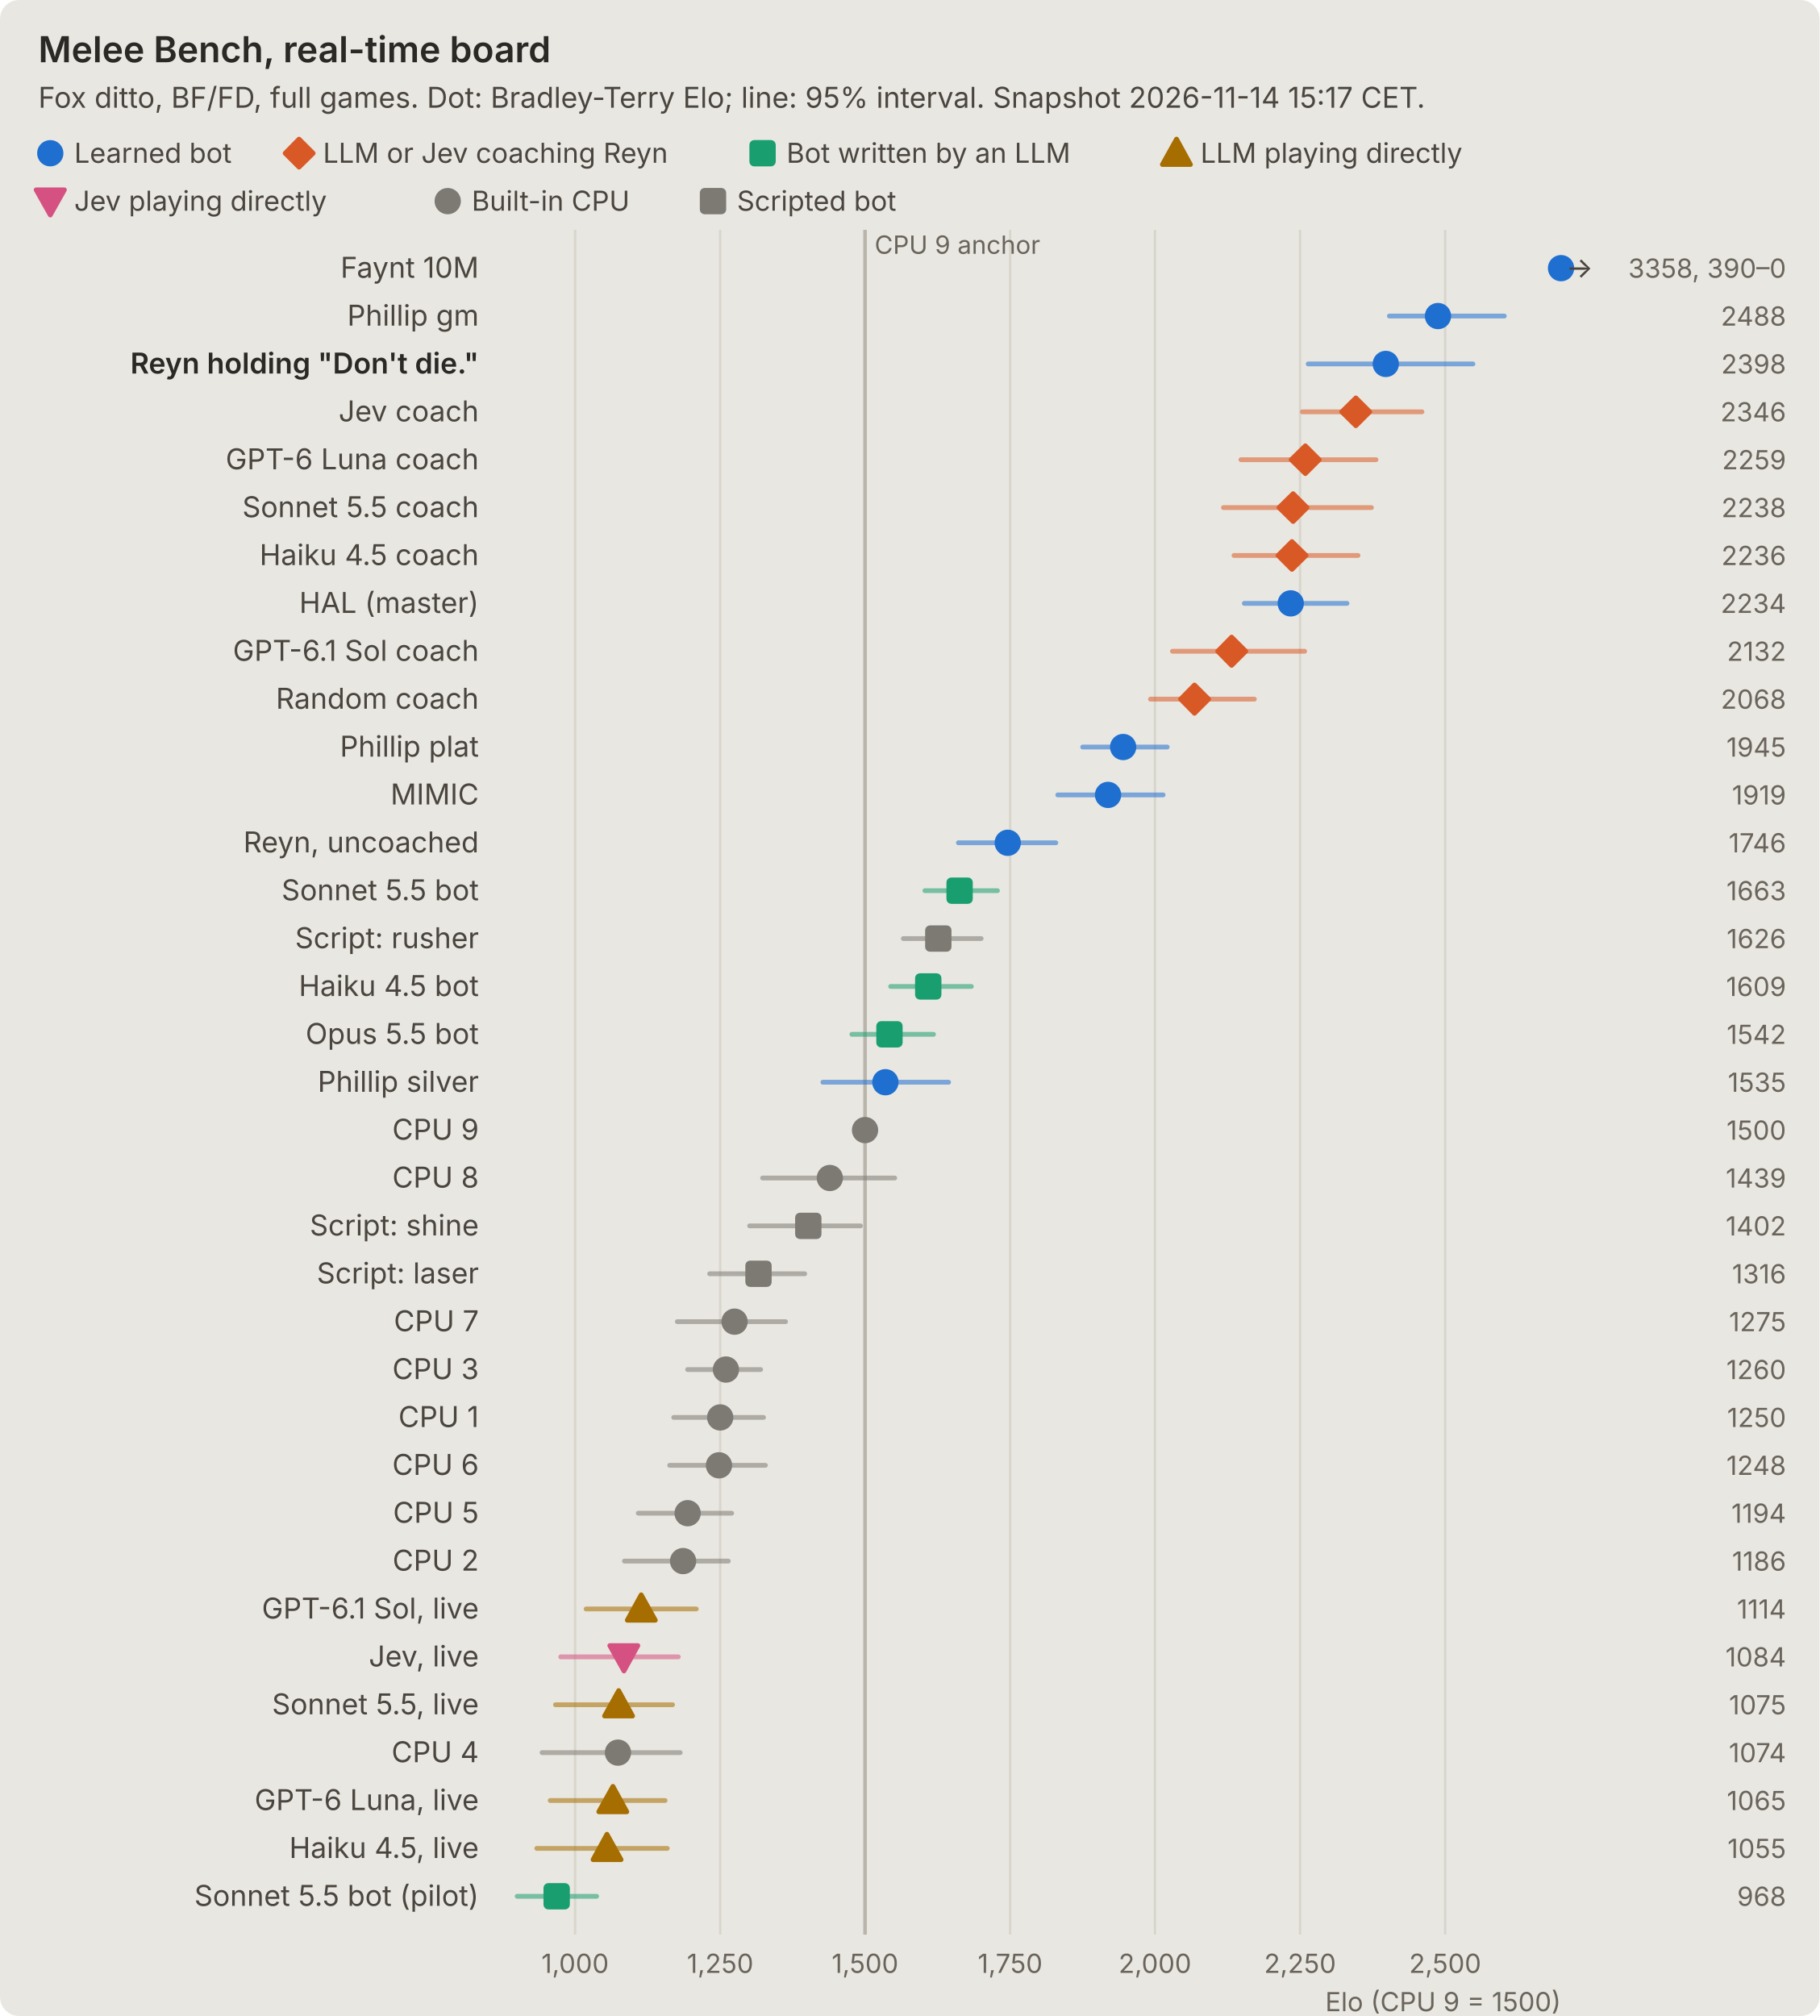
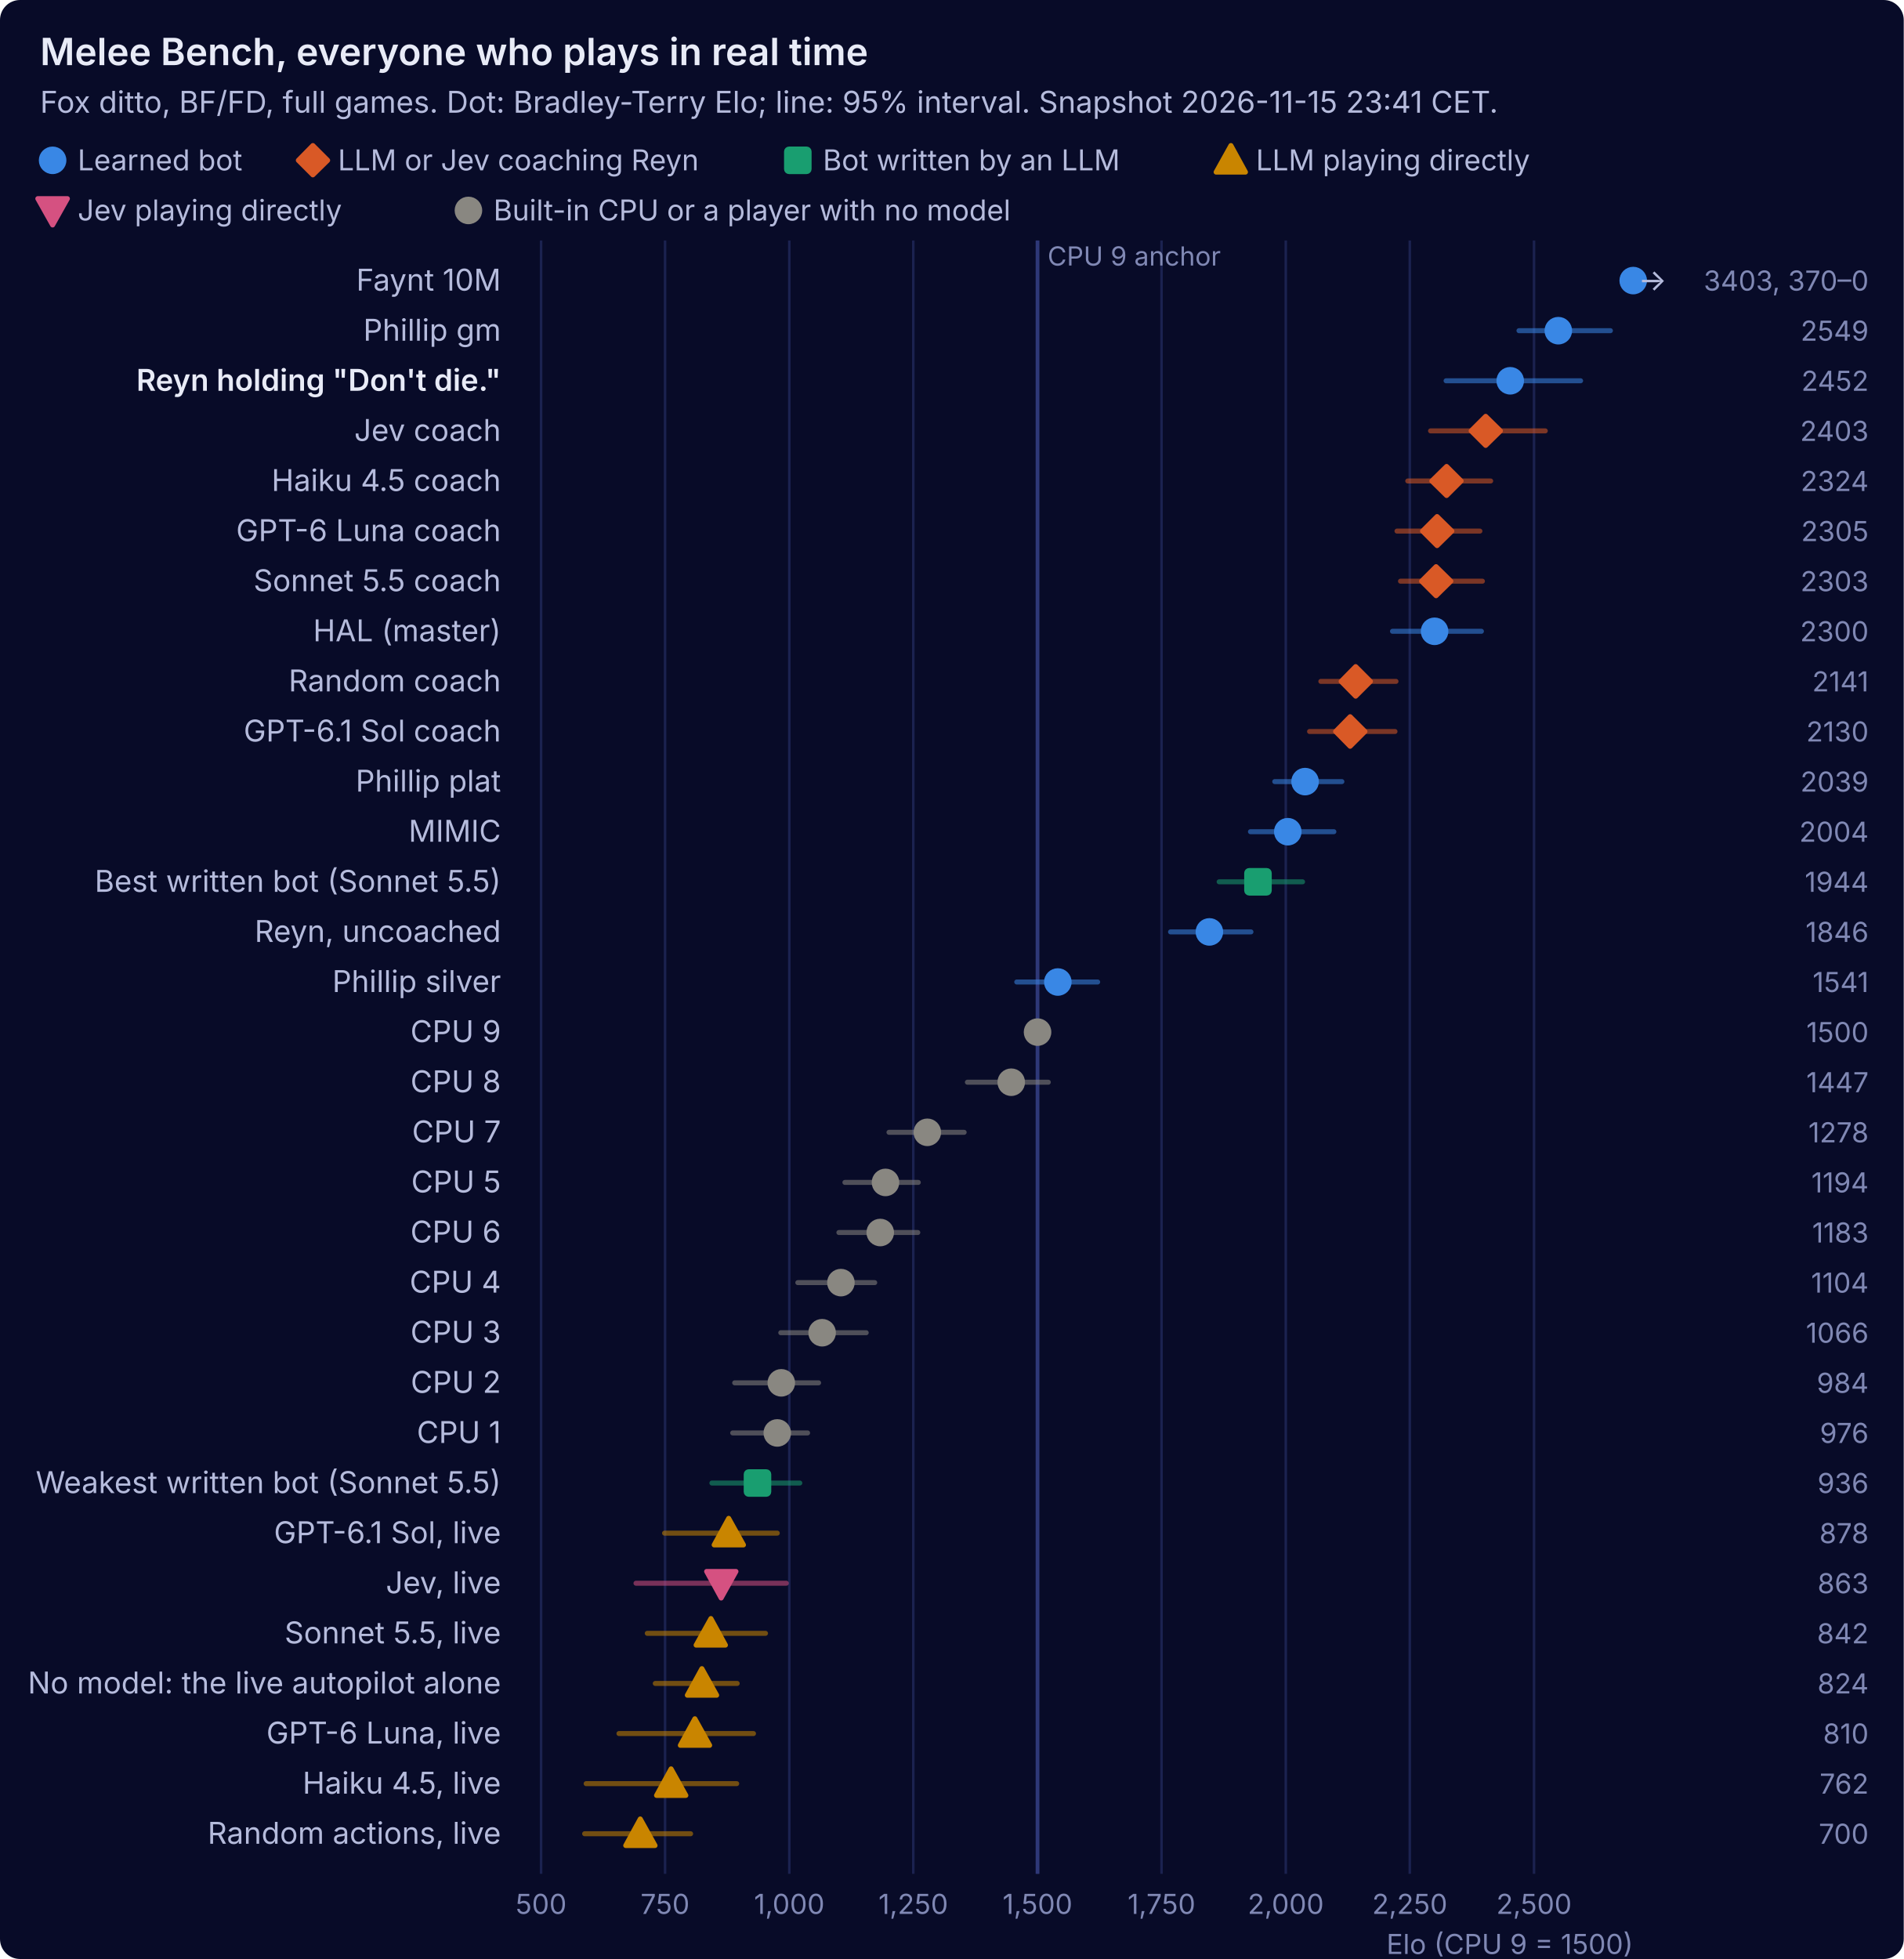
- <svg xmlns="http://www.w3.org/2000/svg" viewBox="0 0 760 842" width="760" height="842" role="img" aria-label="Melee Bench, real-time board">
-   <style>text{font-family:system-ui, -apple-system, "Segoe UI", sans-serif;font-variant-numeric:tabular-nums}.bg{fill:#e9e7e1}.ring{stroke:#e9e7e1}.t1{fill:#2b2926}.t2{fill:#4a463f}.tm{fill:#6a655c}.grid{stroke:#d8d5cd}.axis{stroke:#b9b5ab}.band{fill:#999489;fill-opacity:.12}.conn{stroke:#a9a59a}.c-learned{fill:#1f6fd1;stroke:#1f6fd1}.c-coach{fill:#d95926;stroke:#d95926}.c-written{fill:#199e70;stroke:#199e70}.c-llm{fill:#a66d00;stroke:#a66d00}.c-jev{fill:#d55181;stroke:#d55181}.c-ref{fill:#7d7a73;stroke:#7d7a73}.ci{fill:none;stroke-width:2;stroke-linecap:round}.hollow{fill-opacity:0}</style>
-   <rect class="bg" x="0" y="0" width="760" height="842" rx="8" />
-   <text x="16.0" y="26.0" class="t1" font-size="15" text-anchor="start" font-weight="600">Melee Bench, real-time board</text>
-   <text x="16.0" y="45.0" class="t2" font-size="12" text-anchor="start">Fox ditto, BF/FD, full games. Dot: Bradley-Terry Elo; line: 95% interval. Snapshot 2026-11-14 15:17 CET.</text>
+ <svg xmlns="http://www.w3.org/2000/svg" viewBox="0 0 760 782" width="760" height="782" role="img" aria-label="Melee Bench, everyone who plays in real time">
+   <style>text{font-family:system-ui, -apple-system, "Segoe UI", sans-serif;font-variant-numeric:tabular-nums}.bg{fill:#080b28}.ring{stroke:#080b28}.t1{fill:#e8ebf7}.t2{fill:#b5bbdc}.tm{fill:#8088b4}.grid{stroke:#1b2250}.axis{stroke:#2e3878}.band{fill:#9198c0;fill-opacity:.12}.conn{stroke:#3a4590}.c-learned{fill:#3987e5;stroke:#3987e5}.c-coach{fill:#d95926;stroke:#d95926}.c-written{fill:#199e70;stroke:#199e70}.c-llm{fill:#c98500;stroke:#c98500}.c-jev{fill:#d55181;stroke:#d55181}.c-ref{fill:#898781;stroke:#898781}.ci{fill:none;stroke-width:2;stroke-linecap:round}.hollow{fill-opacity:0}</style>
+   <rect class="bg" x="0" y="0" width="760" height="782" rx="8" />
+   <text x="16.0" y="26.0" class="t1" font-size="15" text-anchor="start" font-weight="600">Melee Bench, everyone who plays in real time</text>
+   <text x="16.0" y="45.0" class="t2" font-size="12" text-anchor="start">Fox ditto, BF/FD, full games. Dot: Bradley-Terry Elo; line: 95% interval. Snapshot 2026-11-15 23:41 CET.</text>
  <circle cx="21.0" cy="64.0" r="4.5" class="c-learned ring" stroke-width="2" />
  <text x="31.0" y="68.0" class="t2" font-size="11.5" text-anchor="start">Learned bot</text>
  <polygon points="124.9,58.1 130.8,64.0 124.9,69.8 119.1,64.0" class="c-coach ring" stroke-width="2" stroke-linejoin="round" />
  <text x="134.9" y="68.0" class="t2" font-size="11.5" text-anchor="start">LLM or Jev coaching Reyn</text>
  <rect x="314.0" y="59.5" width="9.0" height="9.0" rx="1" class="c-written ring" stroke-width="2" />
  <text x="328.5" y="68.0" class="t2" font-size="11.5" text-anchor="start">Bot written by an LLM</text>
  <polygon points="491.4,58.1 497.2,68.7 485.5,68.7" class="c-llm ring" stroke-width="2" stroke-linejoin="round" />
  <text x="501.4" y="68.0" class="t2" font-size="11.5" text-anchor="start">LLM playing directly</text>
  <polygon points="21.0,89.8 26.9,79.3 15.1,79.3" class="c-jev ring" stroke-width="2" stroke-linejoin="round" />
  <text x="31.0" y="88.0" class="t2" font-size="11.5" text-anchor="start">Jev playing directly</text>
  <circle cx="187.0" cy="84.0" r="4.5" class="c-ref ring" stroke-width="2" />
-   <text x="197.0" y="88.0" class="t2" font-size="11.5" text-anchor="start">Built-in CPU</text>
-   <rect x="293.3" y="79.5" width="9.0" height="9.0" rx="1" class="c-ref ring" stroke-width="2" />
-   <text x="307.8" y="88.0" class="t2" font-size="11.5" text-anchor="start">Scripted bot</text>
-   <line x1="240.2" x2="240.2" y1="96" y2="808" class="grid" stroke-width="1" />
-   <text x="240.2" y="824.0" class="tm" font-size="11" text-anchor="middle">1,000</text>
-   <line x1="300.8" x2="300.8" y1="96" y2="808" class="grid" stroke-width="1" />
-   <text x="300.8" y="824.0" class="tm" font-size="11" text-anchor="middle">1,250</text>
-   <line x1="361.3" x2="361.3" y1="96" y2="808" class="grid" stroke-width="1" />
-   <text x="361.3" y="824.0" class="tm" font-size="11" text-anchor="middle">1,500</text>
-   <line x1="421.9" x2="421.9" y1="96" y2="808" class="grid" stroke-width="1" />
-   <text x="421.9" y="824.0" class="tm" font-size="11" text-anchor="middle">1,750</text>
-   <line x1="482.4" x2="482.4" y1="96" y2="808" class="grid" stroke-width="1" />
-   <text x="482.4" y="824.0" class="tm" font-size="11" text-anchor="middle">2,000</text>
-   <line x1="543.0" x2="543.0" y1="96" y2="808" class="grid" stroke-width="1" />
-   <text x="543.0" y="824.0" class="tm" font-size="11" text-anchor="middle">2,250</text>
-   <line x1="603.6" x2="603.6" y1="96" y2="808" class="grid" stroke-width="1" />
-   <text x="603.6" y="824.0" class="tm" font-size="11" text-anchor="middle">2,500</text>
-   <text x="652.0" y="840.0" class="tm" font-size="11" text-anchor="end">Elo (CPU 9 = 1500)</text>
-   <line x1="361.3" x2="361.3" y1="96" y2="808" class="axis" stroke-width="1.5" />
-   <text x="365.3" y="106.0" class="tm" font-size="10.5" text-anchor="start">CPU 9 anchor</text>
+   <text x="197.0" y="88.0" class="t2" font-size="11.5" text-anchor="start">Built-in CPU or a player with no model</text>
+   <line x1="216.0" x2="216.0" y1="96" y2="748" class="grid" stroke-width="1" />
+   <text x="216.0" y="764.0" class="tm" font-size="11" text-anchor="middle">500</text>
+   <line x1="265.5" x2="265.5" y1="96" y2="748" class="grid" stroke-width="1" />
+   <text x="265.5" y="764.0" class="tm" font-size="11" text-anchor="middle">750</text>
+   <line x1="315.1" x2="315.1" y1="96" y2="748" class="grid" stroke-width="1" />
+   <text x="315.1" y="764.0" class="tm" font-size="11" text-anchor="middle">1,000</text>
+   <line x1="364.6" x2="364.6" y1="96" y2="748" class="grid" stroke-width="1" />
+   <text x="364.6" y="764.0" class="tm" font-size="11" text-anchor="middle">1,250</text>
+   <line x1="414.2" x2="414.2" y1="96" y2="748" class="grid" stroke-width="1" />
+   <text x="414.2" y="764.0" class="tm" font-size="11" text-anchor="middle">1,500</text>
+   <line x1="463.7" x2="463.7" y1="96" y2="748" class="grid" stroke-width="1" />
+   <text x="463.7" y="764.0" class="tm" font-size="11" text-anchor="middle">1,750</text>
+   <line x1="513.3" x2="513.3" y1="96" y2="748" class="grid" stroke-width="1" />
+   <text x="513.3" y="764.0" class="tm" font-size="11" text-anchor="middle">2,000</text>
+   <line x1="562.8" x2="562.8" y1="96" y2="748" class="grid" stroke-width="1" />
+   <text x="562.8" y="764.0" class="tm" font-size="11" text-anchor="middle">2,250</text>
+   <line x1="612.4" x2="612.4" y1="96" y2="748" class="grid" stroke-width="1" />
+   <text x="612.4" y="764.0" class="tm" font-size="11" text-anchor="middle">2,500</text>
+   <text x="652.0" y="780.0" class="tm" font-size="11" text-anchor="end">Elo (CPU 9 = 1500)</text>
+   <line x1="414.2" x2="414.2" y1="96" y2="748" class="axis" stroke-width="1.5" />
+   <text x="418.2" y="106.0" class="tm" font-size="10.5" text-anchor="start">CPU 9 anchor</text>
  <text x="200.0" y="116.0" class="t2" font-size="12" text-anchor="end">Faynt 10M</text>
  <line x1="652.0" x2="652.0" y1="112.0" y2="112.0" class="ci c-learned" stroke-opacity=".55" />
  <circle cx="652.0" cy="112.0" r="4.5" class="c-learned ring" stroke-width="2" />
  <text x="654.0" y="116.0" class="t2" font-size="12" text-anchor="start">→</text>
-   <text x="746.0" y="116.0" class="tm" font-size="11" text-anchor="end">3358, 390–0</text>
+   <text x="746.0" y="116.0" class="tm" font-size="11" text-anchor="end">3403, 370–0</text>
  <text x="200.0" y="136.0" class="t2" font-size="12" text-anchor="end">Phillip gm</text>
-   <line x1="580.3" x2="628.3" y1="132.0" y2="132.0" class="ci c-learned" stroke-opacity=".55" />
-   <circle cx="600.6" cy="132.0" r="4.5" class="c-learned ring" stroke-width="2" />
-   <text x="746.0" y="136.0" class="tm" font-size="11" text-anchor="end">2488</text>
+   <line x1="606.4" x2="642.9" y1="132.0" y2="132.0" class="ci c-learned" stroke-opacity=".55" />
+   <circle cx="622.1" cy="132.0" r="4.5" class="c-learned ring" stroke-width="2" />
+   <text x="746.0" y="136.0" class="tm" font-size="11" text-anchor="end">2549</text>
  <text x="200.0" y="156.0" class="t1" font-size="12" text-anchor="end" font-weight="600">Reyn holding "Don't die."</text>
-   <line x1="546.4" x2="615.2" y1="152.0" y2="152.0" class="ci c-learned" stroke-opacity=".55" />
-   <circle cx="578.8" cy="152.0" r="4.5" class="c-learned ring" stroke-width="2" />
-   <text x="746.0" y="156.0" class="tm" font-size="11" text-anchor="end">2398</text>
+   <line x1="577.3" x2="631.0" y1="152.0" y2="152.0" class="ci c-learned" stroke-opacity=".55" />
+   <circle cx="602.9" cy="152.0" r="4.5" class="c-learned ring" stroke-width="2" />
+   <text x="746.0" y="156.0" class="tm" font-size="11" text-anchor="end">2452</text>
  <text x="200.0" y="176.0" class="t2" font-size="12" text-anchor="end">Jev coach</text>
-   <line x1="544.0" x2="593.9" y1="172.0" y2="172.0" class="ci c-coach" stroke-opacity=".55" />
-   <polygon points="566.3,166.2 572.1,172.0 566.3,177.8 560.4,172.0" class="c-coach ring" stroke-width="2" stroke-linejoin="round" />
-   <text x="746.0" y="176.0" class="tm" font-size="11" text-anchor="end">2346</text>
-   <text x="200.0" y="196.0" class="t2" font-size="12" text-anchor="end">GPT-6 Luna coach</text>
-   <line x1="518.3" x2="574.7" y1="192.0" y2="192.0" class="ci c-coach" stroke-opacity=".55" />
-   <polygon points="545.2,186.2 551.0,192.0 545.2,197.8 539.3,192.0" class="c-coach ring" stroke-width="2" stroke-linejoin="round" />
-   <text x="746.0" y="196.0" class="tm" font-size="11" text-anchor="end">2259</text>
-   <text x="200.0" y="216.0" class="t2" font-size="12" text-anchor="end">Sonnet 5.5 coach</text>
-   <line x1="511.0" x2="572.8" y1="212.0" y2="212.0" class="ci c-coach" stroke-opacity=".55" />
-   <polygon points="540.1,206.2 545.9,212.0 540.1,217.8 534.2,212.0" class="c-coach ring" stroke-width="2" stroke-linejoin="round" />
-   <text x="746.0" y="216.0" class="tm" font-size="11" text-anchor="end">2238</text>
-   <text x="200.0" y="236.0" class="t2" font-size="12" text-anchor="end">Haiku 4.5 coach</text>
-   <line x1="515.4" x2="567.2" y1="232.0" y2="232.0" class="ci c-coach" stroke-opacity=".55" />
-   <polygon points="539.6,226.2 545.5,232.0 539.6,237.8 533.8,232.0" class="c-coach ring" stroke-width="2" stroke-linejoin="round" />
-   <text x="746.0" y="236.0" class="tm" font-size="11" text-anchor="end">2236</text>
+   <line x1="571.1" x2="616.9" y1="172.0" y2="172.0" class="ci c-coach" stroke-opacity=".55" />
+   <polygon points="593.1,166.2 599.0,172.0 593.1,177.8 587.3,172.0" class="c-coach ring" stroke-width="2" stroke-linejoin="round" />
+   <text x="746.0" y="176.0" class="tm" font-size="11" text-anchor="end">2403</text>
+   <text x="200.0" y="196.0" class="t2" font-size="12" text-anchor="end">Haiku 4.5 coach</text>
+   <line x1="562.0" x2="595.1" y1="192.0" y2="192.0" class="ci c-coach" stroke-opacity=".55" />
+   <polygon points="577.5,186.2 583.3,192.0 577.5,197.8 571.6,192.0" class="c-coach ring" stroke-width="2" stroke-linejoin="round" />
+   <text x="746.0" y="196.0" class="tm" font-size="11" text-anchor="end">2324</text>
+   <text x="200.0" y="216.0" class="t2" font-size="12" text-anchor="end">GPT-6 Luna coach</text>
+   <line x1="557.7" x2="590.8" y1="212.0" y2="212.0" class="ci c-coach" stroke-opacity=".55" />
+   <polygon points="573.7,206.2 579.6,212.0 573.7,217.8 567.9,212.0" class="c-coach ring" stroke-width="2" stroke-linejoin="round" />
+   <text x="746.0" y="216.0" class="tm" font-size="11" text-anchor="end">2305</text>
+   <text x="200.0" y="236.0" class="t2" font-size="12" text-anchor="end">Sonnet 5.5 coach</text>
+   <line x1="559.1" x2="591.8" y1="232.0" y2="232.0" class="ci c-coach" stroke-opacity=".55" />
+   <polygon points="573.3,226.2 579.2,232.0 573.3,237.8 567.5,232.0" class="c-coach ring" stroke-width="2" stroke-linejoin="round" />
+   <text x="746.0" y="236.0" class="tm" font-size="11" text-anchor="end">2303</text>
  <text x="200.0" y="256.0" class="t2" font-size="12" text-anchor="end">HAL (master)</text>
-   <line x1="519.7" x2="562.6" y1="252.0" y2="252.0" class="ci c-learned" stroke-opacity=".55" />
-   <circle cx="539.1" cy="252.0" r="4.5" class="c-learned ring" stroke-width="2" />
-   <text x="746.0" y="256.0" class="tm" font-size="11" text-anchor="end">2234</text>
-   <text x="200.0" y="276.0" class="t2" font-size="12" text-anchor="end">GPT-6.1 Sol coach</text>
-   <line x1="489.7" x2="544.9" y1="272.0" y2="272.0" class="ci c-coach" stroke-opacity=".55" />
-   <polygon points="514.4,266.1 520.3,272.0 514.4,277.9 508.6,272.0" class="c-coach ring" stroke-width="2" stroke-linejoin="round" />
-   <text x="746.0" y="276.0" class="tm" font-size="11" text-anchor="end">2132</text>
-   <text x="200.0" y="296.0" class="t2" font-size="12" text-anchor="end">Random coach</text>
-   <line x1="480.5" x2="523.9" y1="292.0" y2="292.0" class="ci c-coach" stroke-opacity=".55" />
-   <polygon points="498.9,286.1 504.8,292.0 498.9,297.9 493.1,292.0" class="c-coach ring" stroke-width="2" stroke-linejoin="round" />
-   <text x="746.0" y="296.0" class="tm" font-size="11" text-anchor="end">2068</text>
+   <line x1="555.9" x2="591.4" y1="252.0" y2="252.0" class="ci c-learned" stroke-opacity=".55" />
+   <circle cx="572.7" cy="252.0" r="4.5" class="c-learned ring" stroke-width="2" />
+   <text x="746.0" y="256.0" class="tm" font-size="11" text-anchor="end">2300</text>
+   <text x="200.0" y="276.0" class="t2" font-size="12" text-anchor="end">Random coach</text>
+   <line x1="527.3" x2="557.3" y1="272.0" y2="272.0" class="ci c-coach" stroke-opacity=".55" />
+   <polygon points="541.2,266.1 547.1,272.0 541.2,277.9 535.4,272.0" class="c-coach ring" stroke-width="2" stroke-linejoin="round" />
+   <text x="746.0" y="276.0" class="tm" font-size="11" text-anchor="end">2141</text>
+   <text x="200.0" y="296.0" class="t2" font-size="12" text-anchor="end">GPT-6.1 Sol coach</text>
+   <line x1="522.8" x2="556.9" y1="292.0" y2="292.0" class="ci c-coach" stroke-opacity=".55" />
+   <polygon points="539.0,286.1 544.9,292.0 539.0,297.9 533.2,292.0" class="c-coach ring" stroke-width="2" stroke-linejoin="round" />
+   <text x="746.0" y="296.0" class="tm" font-size="11" text-anchor="end">2130</text>
  <text x="200.0" y="316.0" class="t2" font-size="12" text-anchor="end">Phillip plat</text>
-   <line x1="452.2" x2="487.5" y1="312.0" y2="312.0" class="ci c-learned" stroke-opacity=".55" />
-   <circle cx="469.1" cy="312.0" r="4.5" class="c-learned ring" stroke-width="2" />
-   <text x="746.0" y="316.0" class="tm" font-size="11" text-anchor="end">1945</text>
+   <line x1="508.9" x2="535.7" y1="312.0" y2="312.0" class="ci c-learned" stroke-opacity=".55" />
+   <circle cx="521.0" cy="312.0" r="4.5" class="c-learned ring" stroke-width="2" />
+   <text x="746.0" y="316.0" class="tm" font-size="11" text-anchor="end">2039</text>
  <text x="200.0" y="336.0" class="t2" font-size="12" text-anchor="end">MIMIC</text>
-   <line x1="441.8" x2="485.8" y1="332.0" y2="332.0" class="ci c-learned" stroke-opacity=".55" />
-   <circle cx="462.8" cy="332.0" r="4.5" class="c-learned ring" stroke-width="2" />
-   <text x="746.0" y="336.0" class="tm" font-size="11" text-anchor="end">1919</text>
-   <text x="200.0" y="356.0" class="t2" font-size="12" text-anchor="end">Reyn, uncoached</text>
-   <line x1="400.3" x2="441.0" y1="352.0" y2="352.0" class="ci c-learned" stroke-opacity=".55" />
-   <circle cx="420.9" cy="352.0" r="4.5" class="c-learned ring" stroke-width="2" />
-   <text x="746.0" y="356.0" class="tm" font-size="11" text-anchor="end">1746</text>
-   <text x="200.0" y="376.0" class="t2" font-size="12" text-anchor="end">Sonnet 5.5 bot</text>
-   <line x1="386.3" x2="416.6" y1="372.0" y2="372.0" class="ci c-written" stroke-opacity=".55" />
-   <rect x="396.3" y="367.5" width="9.0" height="9.0" rx="1" class="c-written ring" stroke-width="2" />
-   <text x="746.0" y="376.0" class="tm" font-size="11" text-anchor="end">1663</text>
-   <text x="200.0" y="396.0" class="t2" font-size="12" text-anchor="end">Script: rusher</text>
-   <line x1="377.3" x2="409.8" y1="392.0" y2="392.0" class="ci c-ref" stroke-opacity=".55" />
-   <rect x="387.4" y="387.5" width="9.0" height="9.0" rx="1" class="c-ref ring" stroke-width="2" />
-   <text x="746.0" y="396.0" class="tm" font-size="11" text-anchor="end">1626</text>
-   <text x="200.0" y="416.0" class="t2" font-size="12" text-anchor="end">Haiku 4.5 bot</text>
-   <line x1="372.0" x2="405.7" y1="412.0" y2="412.0" class="ci c-written" stroke-opacity=".55" />
-   <rect x="383.2" y="407.5" width="9.0" height="9.0" rx="1" class="c-written ring" stroke-width="2" />
-   <text x="746.0" y="416.0" class="tm" font-size="11" text-anchor="end">1609</text>
-   <text x="200.0" y="436.0" class="t2" font-size="12" text-anchor="end">Opus 5.5 bot</text>
-   <line x1="355.8" x2="389.9" y1="432.0" y2="432.0" class="ci c-written" stroke-opacity=".55" />
-   <rect x="367.0" y="427.5" width="9.0" height="9.0" rx="1" class="c-written ring" stroke-width="2" />
-   <text x="746.0" y="436.0" class="tm" font-size="11" text-anchor="end">1542</text>
-   <text x="200.0" y="456.0" class="t2" font-size="12" text-anchor="end">Phillip silver</text>
-   <line x1="343.7" x2="396.2" y1="452.0" y2="452.0" class="ci c-learned" stroke-opacity=".55" />
-   <circle cx="369.8" cy="452.0" r="4.5" class="c-learned ring" stroke-width="2" />
-   <text x="746.0" y="456.0" class="tm" font-size="11" text-anchor="end">1535</text>
-   <text x="200.0" y="476.0" class="t2" font-size="12" text-anchor="end">CPU 9</text>
-   <line x1="361.3" x2="361.3" y1="472.0" y2="472.0" class="ci c-ref" stroke-opacity=".55" />
-   <circle cx="361.3" cy="472.0" r="4.5" class="c-ref ring" stroke-width="2" />
-   <text x="746.0" y="476.0" class="tm" font-size="11" text-anchor="end">1500</text>
-   <text x="200.0" y="496.0" class="t2" font-size="12" text-anchor="end">CPU 8</text>
-   <line x1="318.5" x2="373.7" y1="492.0" y2="492.0" class="ci c-ref" stroke-opacity=".55" />
-   <circle cx="346.6" cy="492.0" r="4.5" class="c-ref ring" stroke-width="2" />
-   <text x="746.0" y="496.0" class="tm" font-size="11" text-anchor="end">1439</text>
-   <text x="200.0" y="516.0" class="t2" font-size="12" text-anchor="end">Script: shine</text>
-   <line x1="313.1" x2="359.4" y1="512.0" y2="512.0" class="ci c-ref" stroke-opacity=".55" />
-   <rect x="333.1" y="507.5" width="9.0" height="9.0" rx="1" class="c-ref ring" stroke-width="2" />
-   <text x="746.0" y="516.0" class="tm" font-size="11" text-anchor="end">1402</text>
-   <text x="200.0" y="536.0" class="t2" font-size="12" text-anchor="end">Script: laser</text>
-   <line x1="296.4" x2="336.1" y1="532.0" y2="532.0" class="ci c-ref" stroke-opacity=".55" />
-   <rect x="312.3" y="527.5" width="9.0" height="9.0" rx="1" class="c-ref ring" stroke-width="2" />
-   <text x="746.0" y="536.0" class="tm" font-size="11" text-anchor="end">1316</text>
-   <text x="200.0" y="556.0" class="t2" font-size="12" text-anchor="end">CPU 7</text>
-   <line x1="282.9" x2="328.1" y1="552.0" y2="552.0" class="ci c-ref" stroke-opacity=".55" />
-   <circle cx="306.8" cy="552.0" r="4.5" class="c-ref ring" stroke-width="2" />
-   <text x="746.0" y="556.0" class="tm" font-size="11" text-anchor="end">1275</text>
-   <text x="200.0" y="576.0" class="t2" font-size="12" text-anchor="end">CPU 3</text>
-   <line x1="287.2" x2="317.7" y1="572.0" y2="572.0" class="ci c-ref" stroke-opacity=".55" />
-   <circle cx="303.2" cy="572.0" r="4.5" class="c-ref ring" stroke-width="2" />
-   <text x="746.0" y="576.0" class="tm" font-size="11" text-anchor="end">1260</text>
-   <text x="200.0" y="596.0" class="t2" font-size="12" text-anchor="end">CPU 1</text>
-   <line x1="281.4" x2="318.9" y1="592.0" y2="592.0" class="ci c-ref" stroke-opacity=".55" />
-   <circle cx="300.8" cy="592.0" r="4.5" class="c-ref ring" stroke-width="2" />
-   <text x="746.0" y="596.0" class="tm" font-size="11" text-anchor="end">1250</text>
-   <text x="200.0" y="616.0" class="t2" font-size="12" text-anchor="end">CPU 6</text>
-   <line x1="279.7" x2="319.7" y1="612.0" y2="612.0" class="ci c-ref" stroke-opacity=".55" />
-   <circle cx="300.3" cy="612.0" r="4.5" class="c-ref ring" stroke-width="2" />
-   <text x="746.0" y="616.0" class="tm" font-size="11" text-anchor="end">1248</text>
-   <text x="200.0" y="636.0" class="t2" font-size="12" text-anchor="end">CPU 5</text>
-   <line x1="266.6" x2="305.6" y1="632.0" y2="632.0" class="ci c-ref" stroke-opacity=".55" />
-   <circle cx="287.2" cy="632.0" r="4.5" class="c-ref ring" stroke-width="2" />
-   <text x="746.0" y="636.0" class="tm" font-size="11" text-anchor="end">1194</text>
-   <text x="200.0" y="656.0" class="t2" font-size="12" text-anchor="end">CPU 2</text>
-   <line x1="260.8" x2="304.2" y1="652.0" y2="652.0" class="ci c-ref" stroke-opacity=".55" />
-   <circle cx="285.3" cy="652.0" r="4.5" class="c-ref ring" stroke-width="2" />
-   <text x="746.0" y="656.0" class="tm" font-size="11" text-anchor="end">1186</text>
-   <text x="200.0" y="676.0" class="t2" font-size="12" text-anchor="end">GPT-6.1 Sol, live</text>
-   <line x1="244.8" x2="290.8" y1="672.0" y2="672.0" class="ci c-llm" stroke-opacity=".55" />
-   <polygon points="267.8,666.1 273.7,676.7 262.0,676.7" class="c-llm ring" stroke-width="2" stroke-linejoin="round" />
-   <text x="746.0" y="676.0" class="tm" font-size="11" text-anchor="end">1114</text>
-   <text x="200.0" y="696.0" class="t2" font-size="12" text-anchor="end">Jev, live</text>
-   <line x1="234.2" x2="283.3" y1="692.0" y2="692.0" class="ci c-jev" stroke-opacity=".55" />
-   <polygon points="260.6,697.9 266.4,687.3 254.7,687.3" class="c-jev ring" stroke-width="2" stroke-linejoin="round" />
-   <text x="746.0" y="696.0" class="tm" font-size="11" text-anchor="end">1084</text>
-   <text x="200.0" y="716.0" class="t2" font-size="12" text-anchor="end">Sonnet 5.5, live</text>
-   <line x1="232.0" x2="280.9" y1="712.0" y2="712.0" class="ci c-llm" stroke-opacity=".55" />
-   <polygon points="258.4,706.1 264.2,716.7 252.5,716.7" class="c-llm ring" stroke-width="2" stroke-linejoin="round" />
-   <text x="746.0" y="716.0" class="tm" font-size="11" text-anchor="end">1075</text>
-   <text x="200.0" y="736.0" class="t2" font-size="12" text-anchor="end">CPU 4</text>
-   <line x1="226.4" x2="284.1" y1="732.0" y2="732.0" class="ci c-ref" stroke-opacity=".55" />
-   <circle cx="258.1" cy="732.0" r="4.5" class="c-ref ring" stroke-width="2" />
-   <text x="746.0" y="736.0" class="tm" font-size="11" text-anchor="end">1074</text>
-   <text x="200.0" y="756.0" class="t2" font-size="12" text-anchor="end">GPT-6 Luna, live</text>
-   <line x1="229.8" x2="277.8" y1="752.0" y2="752.0" class="ci c-llm" stroke-opacity=".55" />
-   <polygon points="256.0,746.1 261.8,756.7 250.1,756.7" class="c-llm ring" stroke-width="2" stroke-linejoin="round" />
-   <text x="746.0" y="756.0" class="tm" font-size="11" text-anchor="end">1065</text>
-   <text x="200.0" y="776.0" class="t2" font-size="12" text-anchor="end">Haiku 4.5, live</text>
-   <line x1="224.2" x2="278.7" y1="772.0" y2="772.0" class="ci c-llm" stroke-opacity=".55" />
-   <polygon points="253.5,766.1 259.4,776.7 247.7,776.7" class="c-llm ring" stroke-width="2" stroke-linejoin="round" />
-   <text x="746.0" y="776.0" class="tm" font-size="11" text-anchor="end">1055</text>
-   <text x="200.0" y="796.0" class="t2" font-size="12" text-anchor="end">Sonnet 5.5 bot (pilot)</text>
-   <line x1="216.0" x2="249.2" y1="792.0" y2="792.0" class="ci c-written" stroke-opacity=".55" />
-   <rect x="228.0" y="787.5" width="9.0" height="9.0" rx="1" class="c-written ring" stroke-width="2" />
-   <text x="746.0" y="796.0" class="tm" font-size="11" text-anchor="end">968</text>
+   <line x1="499.2" x2="532.5" y1="332.0" y2="332.0" class="ci c-learned" stroke-opacity=".55" />
+   <circle cx="514.1" cy="332.0" r="4.5" class="c-learned ring" stroke-width="2" />
+   <text x="746.0" y="336.0" class="tm" font-size="11" text-anchor="end">2004</text>
+   <text x="200.0" y="356.0" class="t2" font-size="12" text-anchor="end">Best written bot (Sonnet 5.5)</text>
+   <line x1="486.7" x2="520.0" y1="352.0" y2="352.0" class="ci c-written" stroke-opacity=".55" />
+   <rect x="497.7" y="347.5" width="9.0" height="9.0" rx="1" class="c-written ring" stroke-width="2" />
+   <text x="746.0" y="356.0" class="tm" font-size="11" text-anchor="end">1944</text>
+   <text x="200.0" y="376.0" class="t2" font-size="12" text-anchor="end">Reyn, uncoached</text>
+   <line x1="467.3" x2="499.4" y1="372.0" y2="372.0" class="ci c-learned" stroke-opacity=".55" />
+   <circle cx="482.8" cy="372.0" r="4.5" class="c-learned ring" stroke-width="2" />
+   <text x="746.0" y="376.0" class="tm" font-size="11" text-anchor="end">1846</text>
+   <text x="200.0" y="396.0" class="t2" font-size="12" text-anchor="end">Phillip silver</text>
+   <line x1="405.9" x2="438.2" y1="392.0" y2="392.0" class="ci c-learned" stroke-opacity=".55" />
+   <circle cx="422.3" cy="392.0" r="4.5" class="c-learned ring" stroke-width="2" />
+   <text x="746.0" y="396.0" class="tm" font-size="11" text-anchor="end">1541</text>
+   <text x="200.0" y="416.0" class="t2" font-size="12" text-anchor="end">CPU 9</text>
+   <line x1="414.2" x2="414.2" y1="412.0" y2="412.0" class="ci c-ref" stroke-opacity=".55" />
+   <circle cx="414.2" cy="412.0" r="4.5" class="c-ref ring" stroke-width="2" />
+   <text x="746.0" y="416.0" class="tm" font-size="11" text-anchor="end">1500</text>
+   <text x="200.0" y="436.0" class="t2" font-size="12" text-anchor="end">CPU 8</text>
+   <line x1="386.2" x2="418.5" y1="432.0" y2="432.0" class="ci c-ref" stroke-opacity=".55" />
+   <circle cx="403.7" cy="432.0" r="4.5" class="c-ref ring" stroke-width="2" />
+   <text x="746.0" y="436.0" class="tm" font-size="11" text-anchor="end">1447</text>
+   <text x="200.0" y="456.0" class="t2" font-size="12" text-anchor="end">CPU 7</text>
+   <line x1="354.9" x2="384.9" y1="452.0" y2="452.0" class="ci c-ref" stroke-opacity=".55" />
+   <circle cx="370.2" cy="452.0" r="4.5" class="c-ref ring" stroke-width="2" />
+   <text x="746.0" y="456.0" class="tm" font-size="11" text-anchor="end">1278</text>
+   <text x="200.0" y="476.0" class="t2" font-size="12" text-anchor="end">CPU 5</text>
+   <line x1="337.3" x2="366.6" y1="472.0" y2="472.0" class="ci c-ref" stroke-opacity=".55" />
+   <circle cx="353.5" cy="472.0" r="4.5" class="c-ref ring" stroke-width="2" />
+   <text x="746.0" y="476.0" class="tm" font-size="11" text-anchor="end">1194</text>
+   <text x="200.0" y="496.0" class="t2" font-size="12" text-anchor="end">CPU 6</text>
+   <line x1="334.9" x2="366.4" y1="492.0" y2="492.0" class="ci c-ref" stroke-opacity=".55" />
+   <circle cx="351.4" cy="492.0" r="4.5" class="c-ref ring" stroke-width="2" />
+   <text x="746.0" y="496.0" class="tm" font-size="11" text-anchor="end">1183</text>
+   <text x="200.0" y="516.0" class="t2" font-size="12" text-anchor="end">CPU 4</text>
+   <line x1="318.5" x2="349.2" y1="512.0" y2="512.0" class="ci c-ref" stroke-opacity=".55" />
+   <circle cx="335.7" cy="512.0" r="4.5" class="c-ref ring" stroke-width="2" />
+   <text x="746.0" y="516.0" class="tm" font-size="11" text-anchor="end">1104</text>
+   <text x="200.0" y="536.0" class="t2" font-size="12" text-anchor="end">CPU 3</text>
+   <line x1="311.7" x2="345.8" y1="532.0" y2="532.0" class="ci c-ref" stroke-opacity=".55" />
+   <circle cx="328.2" cy="532.0" r="4.5" class="c-ref ring" stroke-width="2" />
+   <text x="746.0" y="536.0" class="tm" font-size="11" text-anchor="end">1066</text>
+   <text x="200.0" y="556.0" class="t2" font-size="12" text-anchor="end">CPU 2</text>
+   <line x1="293.3" x2="326.8" y1="552.0" y2="552.0" class="ci c-ref" stroke-opacity=".55" />
+   <circle cx="311.9" cy="552.0" r="4.5" class="c-ref ring" stroke-width="2" />
+   <text x="746.0" y="556.0" class="tm" font-size="11" text-anchor="end">984</text>
+   <text x="200.0" y="576.0" class="t2" font-size="12" text-anchor="end">CPU 1</text>
+   <line x1="292.5" x2="322.4" y1="572.0" y2="572.0" class="ci c-ref" stroke-opacity=".55" />
+   <circle cx="310.3" cy="572.0" r="4.5" class="c-ref ring" stroke-width="2" />
+   <text x="746.0" y="576.0" class="tm" font-size="11" text-anchor="end">976</text>
+   <text x="200.0" y="596.0" class="t2" font-size="12" text-anchor="end">Weakest written bot (Sonnet 5.5)</text>
+   <line x1="284.2" x2="319.3" y1="592.0" y2="592.0" class="ci c-written" stroke-opacity=".55" />
+   <rect x="297.9" y="587.5" width="9.0" height="9.0" rx="1" class="c-written ring" stroke-width="2" />
+   <text x="746.0" y="596.0" class="tm" font-size="11" text-anchor="end">936</text>
+   <text x="200.0" y="616.0" class="t2" font-size="12" text-anchor="end">GPT-6.1 Sol, live</text>
+   <line x1="265.3" x2="310.3" y1="612.0" y2="612.0" class="ci c-llm" stroke-opacity=".55" />
+   <polygon points="290.9,606.1 296.8,616.7 285.1,616.7" class="c-llm ring" stroke-width="2" stroke-linejoin="round" />
+   <text x="746.0" y="616.0" class="tm" font-size="11" text-anchor="end">878</text>
+   <text x="200.0" y="636.0" class="t2" font-size="12" text-anchor="end">Jev, live</text>
+   <line x1="253.9" x2="313.9" y1="632.0" y2="632.0" class="ci c-jev" stroke-opacity=".55" />
+   <polygon points="287.9,637.9 293.8,627.3 282.1,627.3" class="c-jev ring" stroke-width="2" stroke-linejoin="round" />
+   <text x="746.0" y="636.0" class="tm" font-size="11" text-anchor="end">863</text>
+   <text x="200.0" y="656.0" class="t2" font-size="12" text-anchor="end">Sonnet 5.5, live</text>
+   <line x1="258.4" x2="305.6" y1="652.0" y2="652.0" class="ci c-llm" stroke-opacity=".55" />
+   <polygon points="283.8,646.1 289.6,656.7 277.9,656.7" class="c-llm ring" stroke-width="2" stroke-linejoin="round" />
+   <text x="746.0" y="656.0" class="tm" font-size="11" text-anchor="end">842</text>
+   <text x="200.0" y="676.0" class="t2" font-size="12" text-anchor="end">No model: the live autopilot alone</text>
+   <line x1="261.6" x2="294.3" y1="672.0" y2="672.0" class="ci c-llm" stroke-opacity=".55" />
+   <polygon points="280.2,666.1 286.1,676.7 274.4,676.7" class="c-llm ring" stroke-width="2" stroke-linejoin="round" />
+   <text x="746.0" y="676.0" class="tm" font-size="11" text-anchor="end">824</text>
+   <text x="200.0" y="696.0" class="t2" font-size="12" text-anchor="end">GPT-6 Luna, live</text>
+   <line x1="247.1" x2="300.8" y1="692.0" y2="692.0" class="ci c-llm" stroke-opacity=".55" />
+   <polygon points="277.4,686.1 283.3,696.7 271.6,696.7" class="c-llm ring" stroke-width="2" stroke-linejoin="round" />
+   <text x="746.0" y="696.0" class="tm" font-size="11" text-anchor="end">810</text>
+   <text x="200.0" y="716.0" class="t2" font-size="12" text-anchor="end">Haiku 4.5, live</text>
+   <line x1="234.0" x2="294.1" y1="712.0" y2="712.0" class="ci c-llm" stroke-opacity=".55" />
+   <polygon points="267.9,706.1 273.8,716.7 262.1,716.7" class="c-llm ring" stroke-width="2" stroke-linejoin="round" />
+   <text x="746.0" y="716.0" class="tm" font-size="11" text-anchor="end">762</text>
+   <text x="200.0" y="736.0" class="t2" font-size="12" text-anchor="end">Random actions, live</text>
+   <line x1="233.4" x2="275.7" y1="732.0" y2="732.0" class="ci c-llm" stroke-opacity=".55" />
+   <polygon points="255.6,726.1 261.5,736.7 249.8,736.7" class="c-llm ring" stroke-width="2" stroke-linejoin="round" />
+   <text x="746.0" y="736.0" class="tm" font-size="11" text-anchor="end">700</text>
</svg>
